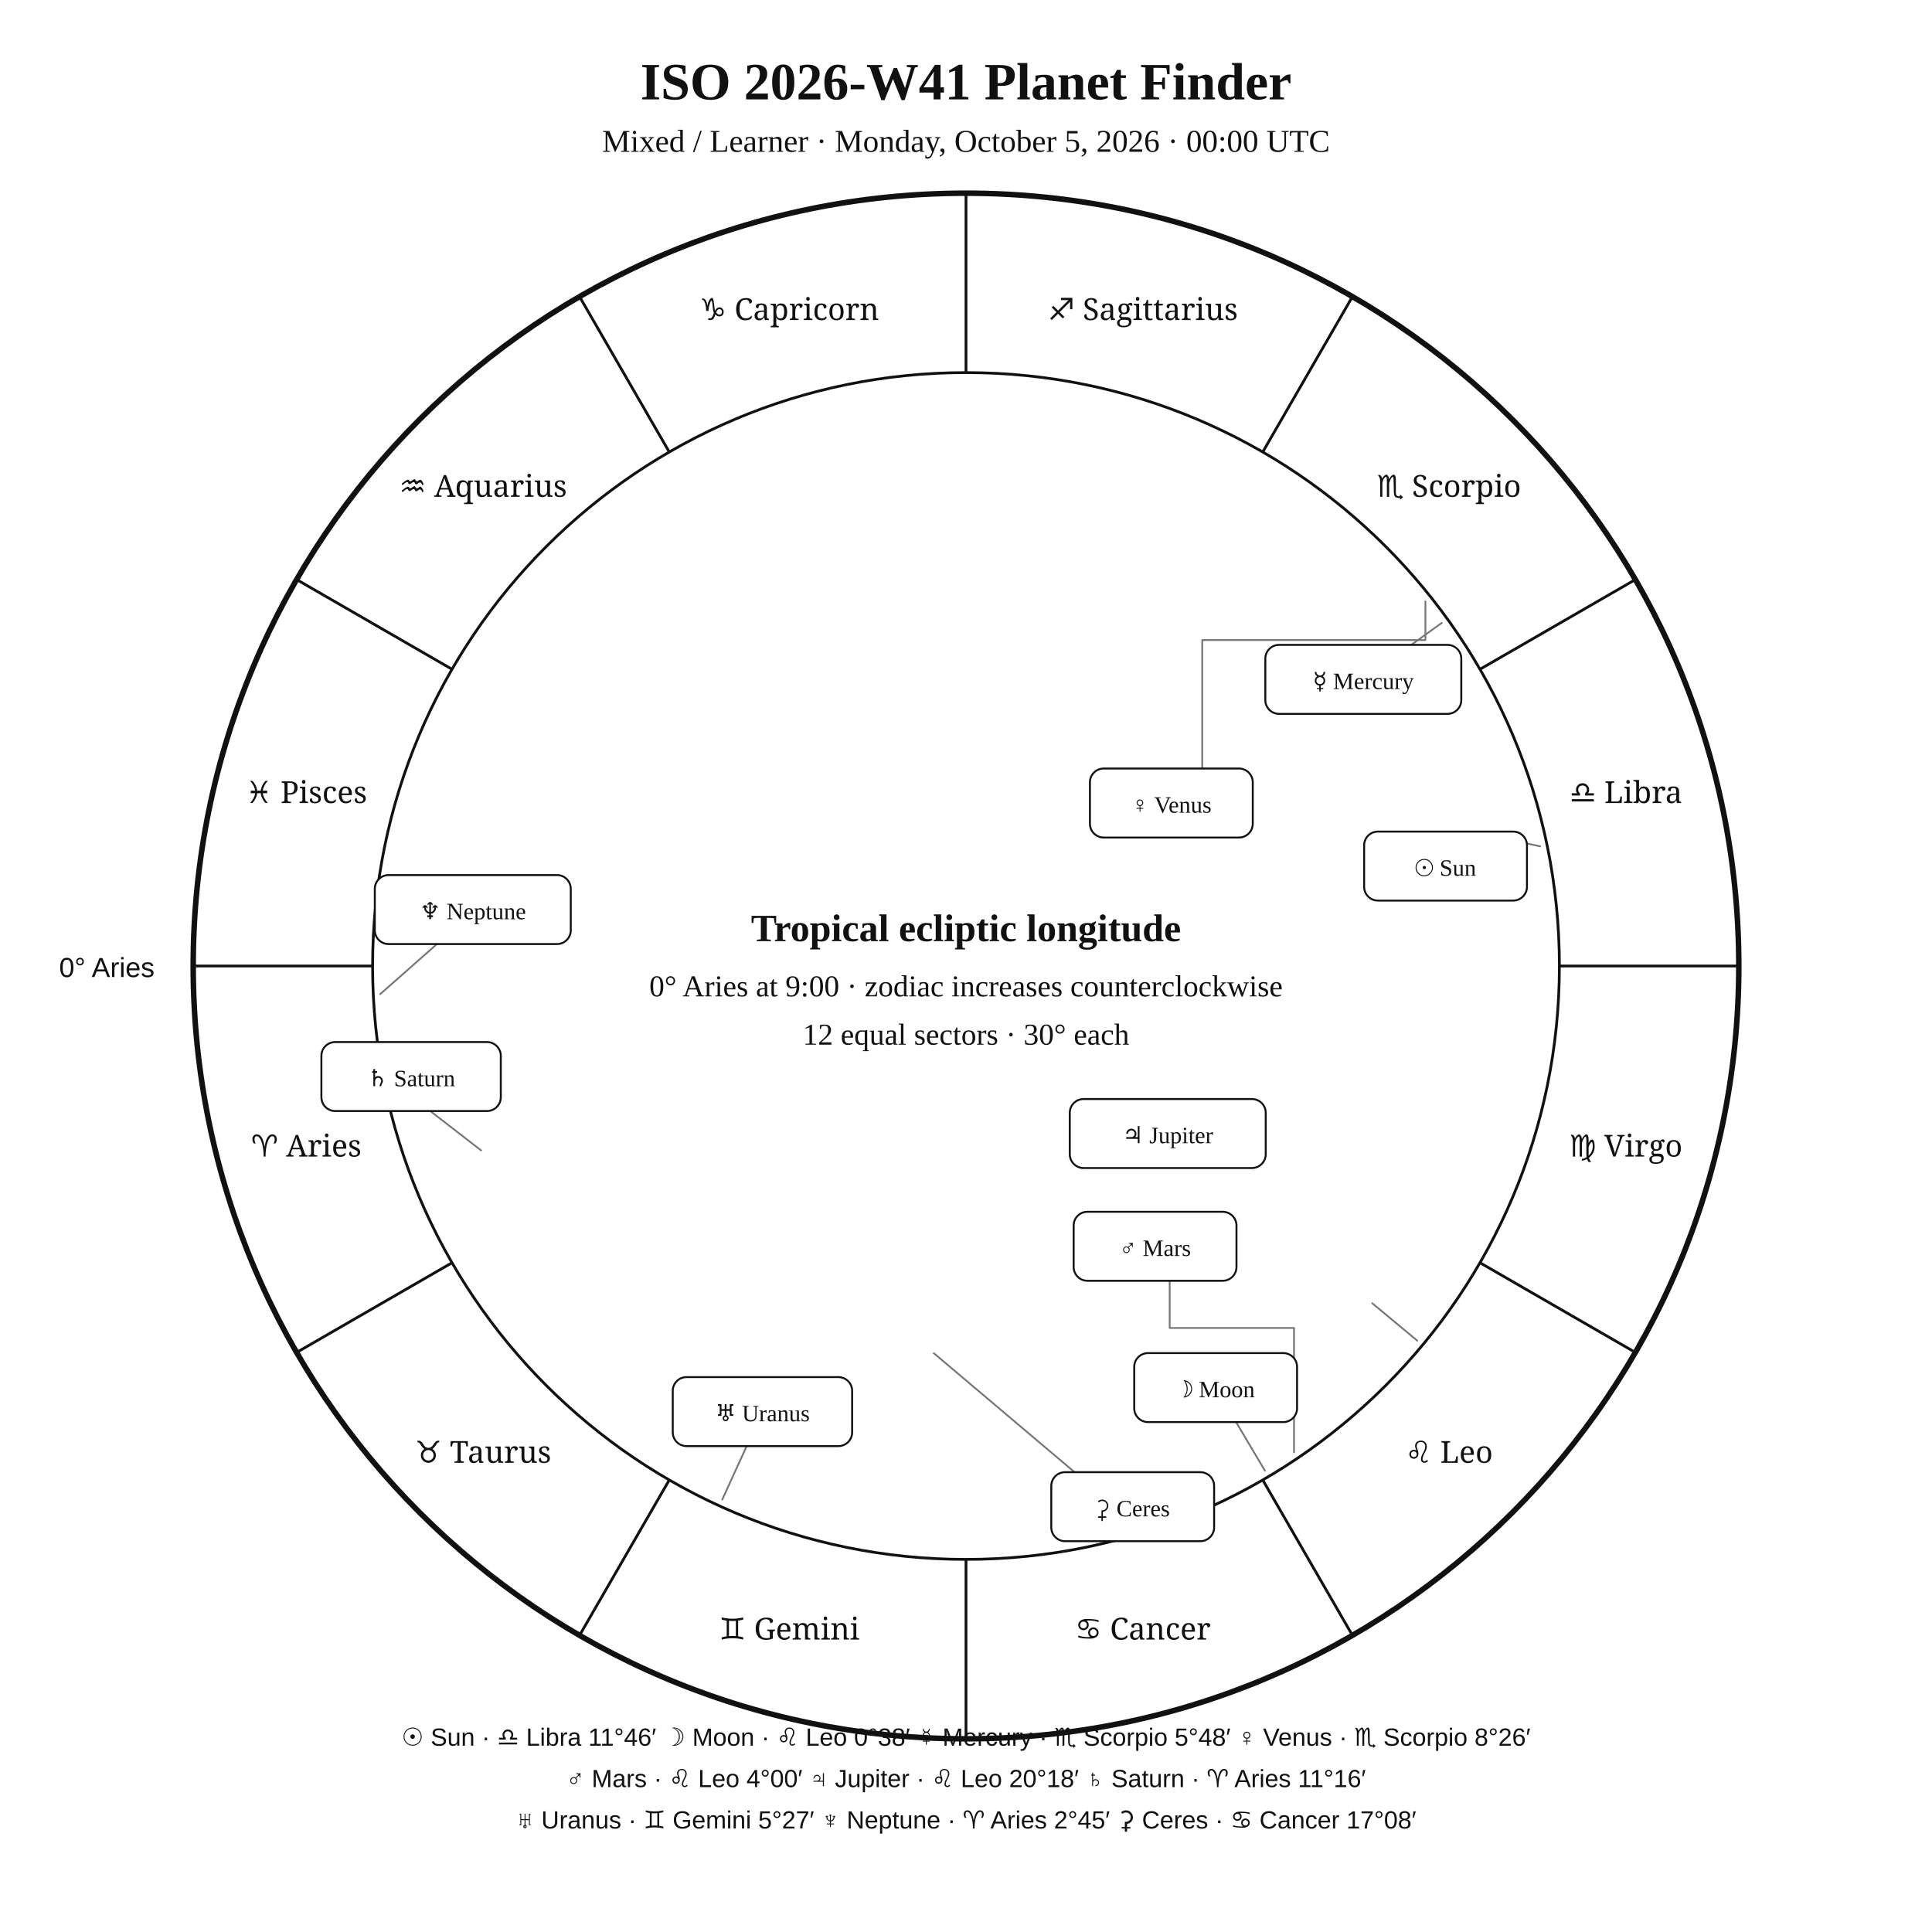
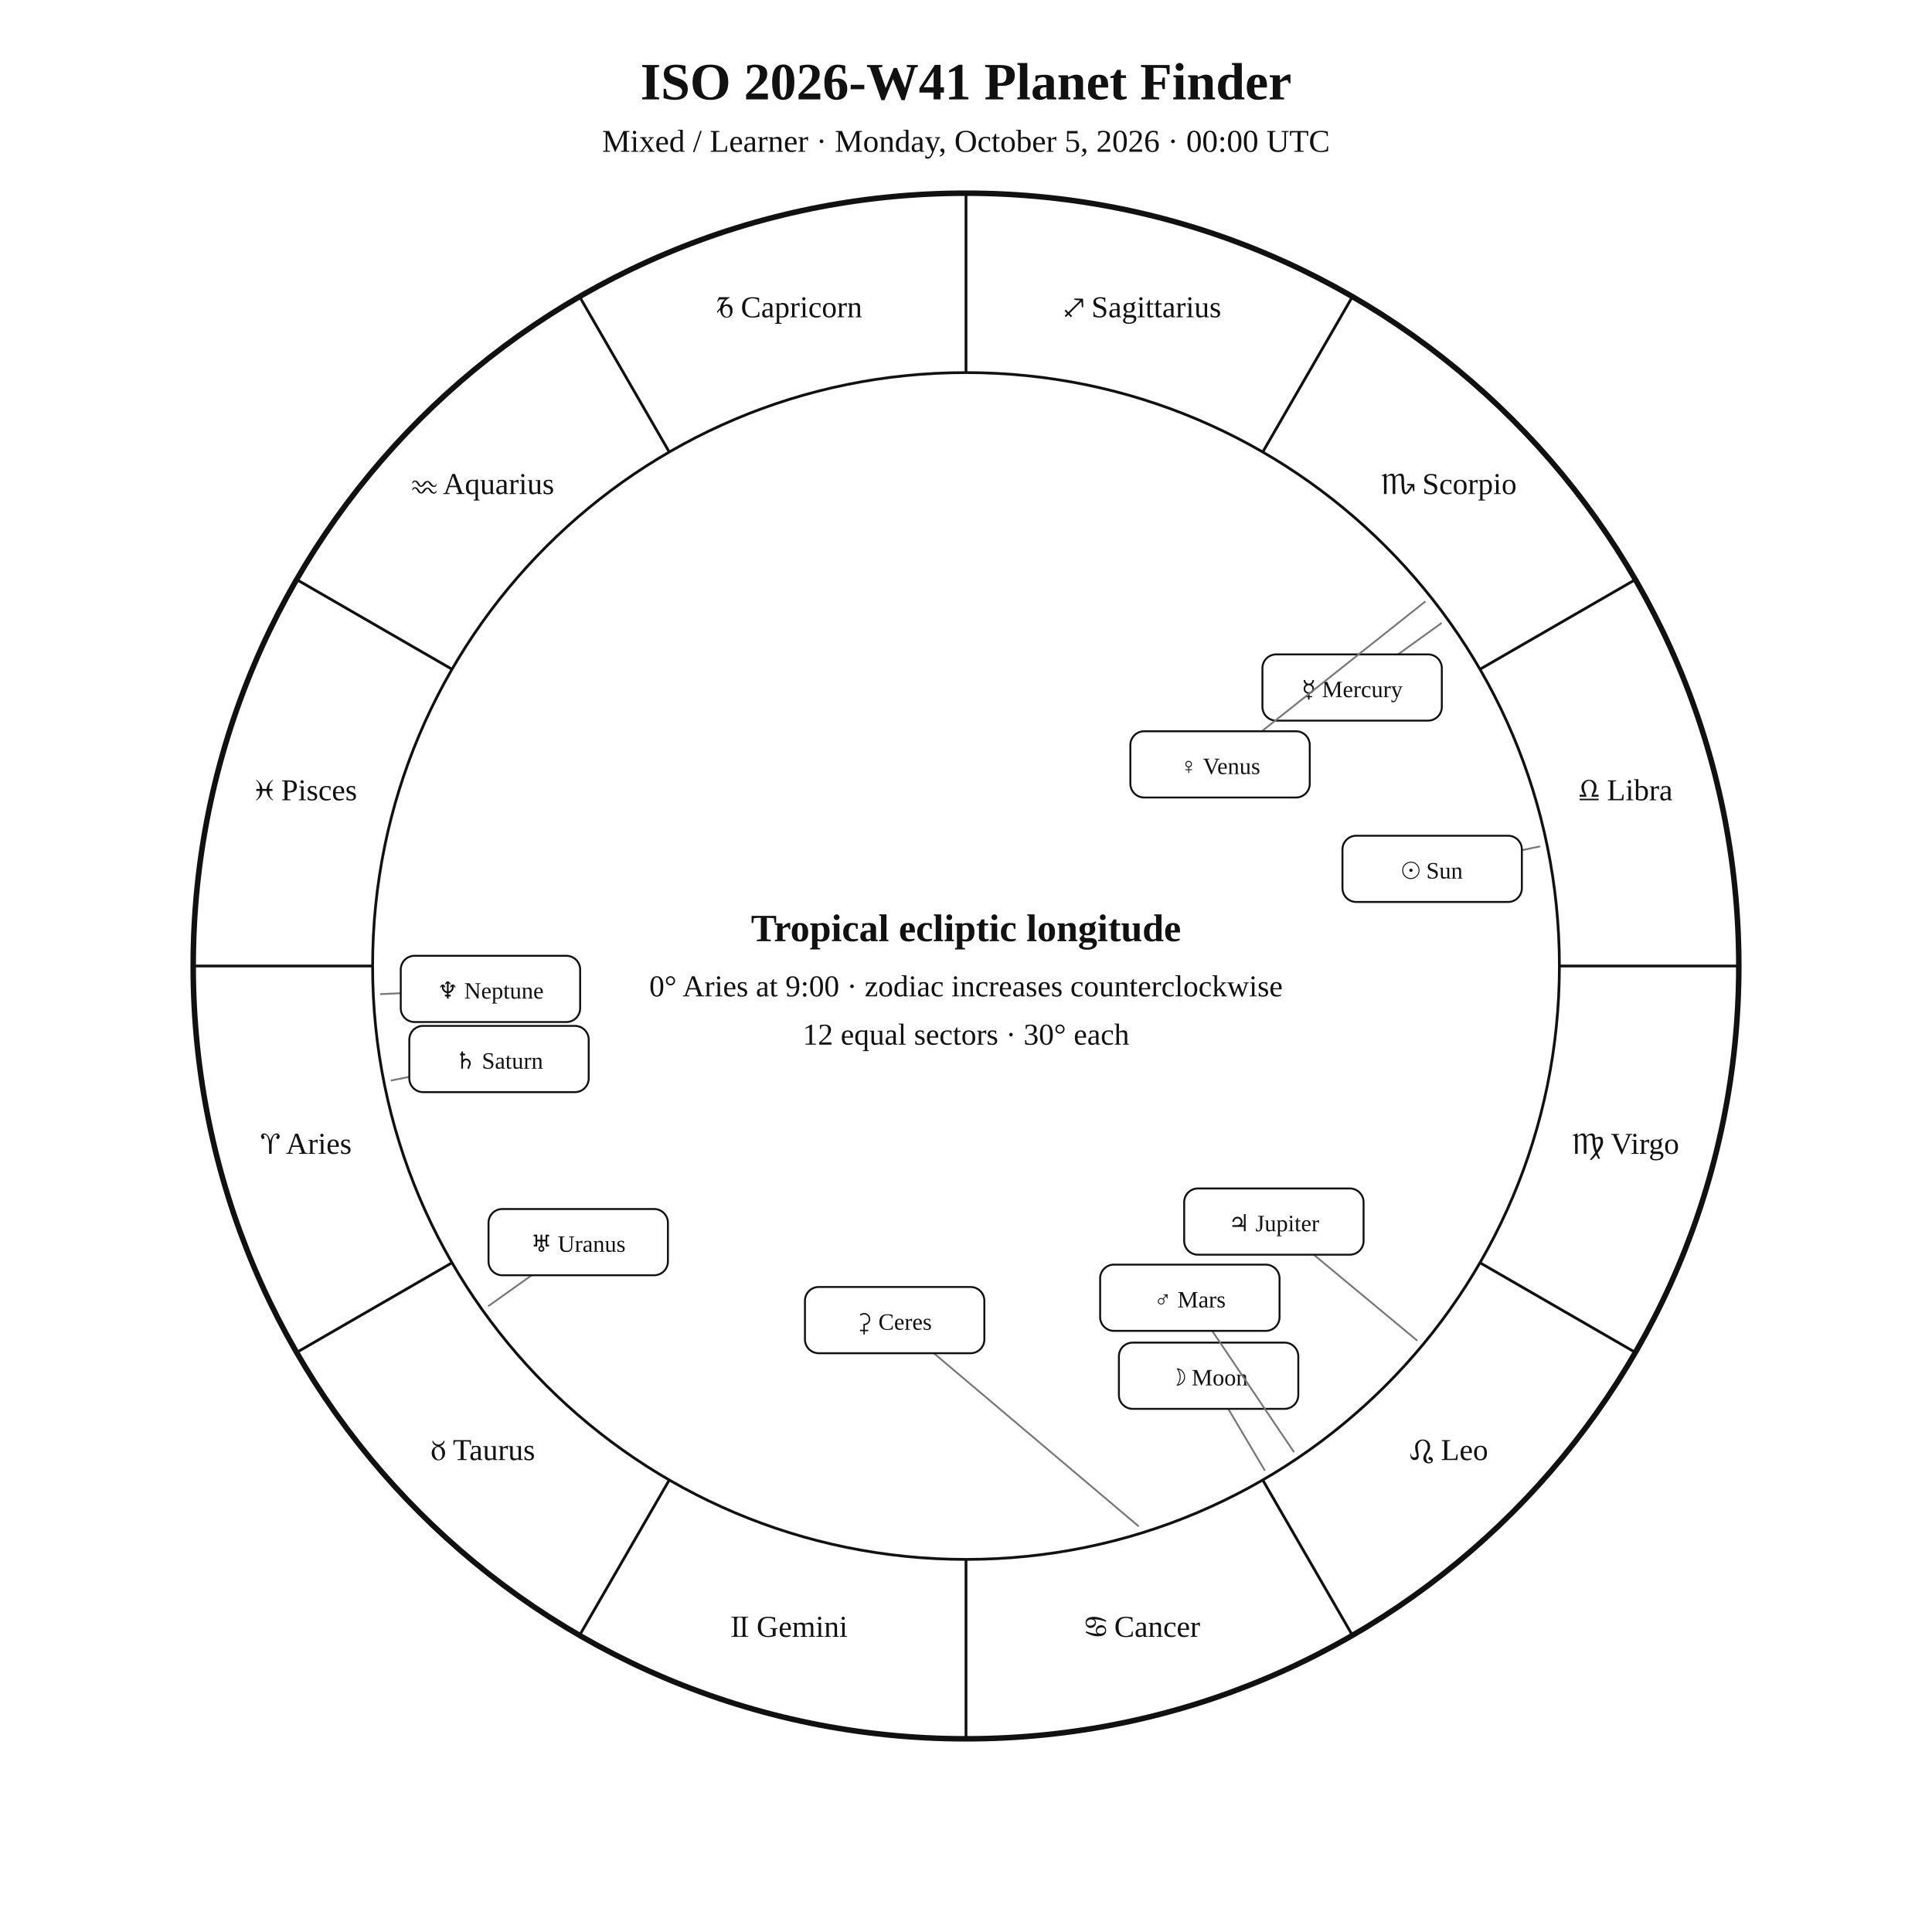
- <svg xmlns="http://www.w3.org/2000/svg" width="1400" height="1400" viewBox="0 0 1400 1400">
-   <rect width="100%" height="100%" fill="white" />
-   <style>text{font-family:Georgia,"Times New Roman",serif;fill:#111 !important;color:#111 !important;-webkit-text-fill-color:#111 !important}.sans{font-family:Arial,Helvetica,sans-serif}.zodiac{font-family:"Arial Unicode MS","Segoe UI Symbol","Noto Sans Symbols 2","Apple Symbols",serif;font-variant-emoji:text;fill:#111 !important;color:#111 !important;-webkit-text-fill-color:#111 !important}</style>
+ <svg xmlns="http://www.w3.org/2000/svg" viewBox="0 0 1400 1400">
+   <rect width="1400" height="1400" fill="white" />
+   <style>text{font-family:Georgia,"Times New Roman",serif;fill:#111}.sans{font-family:Arial,Helvetica,sans-serif}.z{fill:#111!important;color:#111!important;-webkit-text-fill-color:#111!important}</style>
  <text x="700" y="72" text-anchor="middle" font-size="38" font-weight="700">ISO 2026-W41 Planet Finder</text>
  <text x="700" y="110" text-anchor="middle" font-size="23">Mixed / Learner · Monday, October 5, 2026 · 00:00 UTC</text>
  <circle cx="700" cy="700" r="560" fill="none" stroke="#111" stroke-width="4" />
  <circle cx="700" cy="700" r="430" fill="none" stroke="#111" stroke-width="2" />
-   <line x1="270" y1="700" x2="140" y2="700" stroke="#111" stroke-width="2" />
-   <line x1="327.6" y1="915" x2="215" y2="980" stroke="#111" stroke-width="2" />
-   <line x1="485" y1="1072.4" x2="420" y2="1185" stroke="#111" stroke-width="2" />
-   <line x1="700" y1="1130" x2="700" y2="1260" stroke="#111" stroke-width="2" />
-   <line x1="915" y1="1072.4" x2="980" y2="1185" stroke="#111" stroke-width="2" />
-   <line x1="1072.4" y1="915" x2="1185" y2="980" stroke="#111" stroke-width="2" />
-   <line x1="1130" y1="700" x2="1260" y2="700" stroke="#111" stroke-width="2" />
-   <line x1="1072.4" y1="485" x2="1185" y2="420" stroke="#111" stroke-width="2" />
-   <line x1="915" y1="327.6" x2="980" y2="215" stroke="#111" stroke-width="2" />
-   <line x1="700" y1="270" x2="700" y2="140" stroke="#111" stroke-width="2" />
-   <line x1="485" y1="327.6" x2="420" y2="215" stroke="#111" stroke-width="2" />
-   <line x1="327.6" y1="485" x2="215" y2="420" stroke="#111" stroke-width="2" />
-   <text class="zodiac" x="221.9" y="838.1" text-anchor="middle" font-size="22">♈ Aries</text>
-   <text class="zodiac" x="350" y="1060" text-anchor="middle" font-size="22">♉ Taurus</text>
-   <text class="zodiac" x="571.9" y="1188.1" text-anchor="middle" font-size="22">♊ Gemini</text>
-   <text class="zodiac" x="828.1" y="1188.1" text-anchor="middle" font-size="22">♋ Cancer</text>
-   <text class="zodiac" x="1050" y="1060" text-anchor="middle" font-size="22">♌ Leo</text>
-   <text class="zodiac" x="1178.1" y="838.1" text-anchor="middle" font-size="22">♍ Virgo</text>
-   <text class="zodiac" x="1178.1" y="581.9" text-anchor="middle" font-size="22">♎ Libra</text>
-   <text class="zodiac" x="1050" y="360" text-anchor="middle" font-size="22">♏ Scorpio</text>
-   <text class="zodiac" x="828.1" y="231.9" text-anchor="middle" font-size="22">♐ Sagittarius</text>
-   <text class="zodiac" x="571.9" y="231.9" text-anchor="middle" font-size="22">♑ Capricorn</text>
-   <text class="zodiac" x="350" y="360" text-anchor="middle" font-size="22">♒ Aquarius</text>
-   <text class="zodiac" x="221.9" y="581.9" text-anchor="middle" font-size="22">♓ Pisces</text>
-   <text x="112" y="708" text-anchor="end" font-size="20" class="sans">0° Aries</text>
-   <g fill="none" stroke="#777" stroke-width="1.3" stroke-linecap="round" stroke-linejoin="round">
-     <polyline points="1116.1,613.3 1080.4,605.5" />
-     <polyline points="916.6,1065.7 890,1020.9" />
-     <polyline points="1044.7,451.4 1013.1,474.2" />
-     <polyline points="1032.9,435.8 1032.9,463.8 871.2,463.8 871.2,564.1" />
-     <polyline points="937.7,1052.3 937.7,962.3 847.6,962.3 847.6,918.8" />
-     <polyline points="1027,971.5 994.4,944.4" />
-     <polyline points="283.2,783 348.6,833.6" />
-     <polyline points="523.4,1086.6 545.7,1037.8" />
-     <polyline points="275.5,720.4 325.1,676.6" />
-     <polyline points="825.2,1106.1 676.7,980.6" />
-   </g>
-   <g fill="white" stroke="#111" stroke-width="1.4">
-     <rect x="988.5" y="602.6" width="118" height="50" rx="10" />
-     <rect x="821.9" y="980.5" width="118" height="50" rx="10" />
-     <rect x="916.9" y="467.3" width="142" height="50" rx="10" />
-     <rect x="789.8" y="556.9" width="118" height="50" rx="10" />
-     <rect x="778" y="878.1" width="118" height="50" rx="10" />
-     <rect x="775.2" y="796.4" width="142" height="50" rx="10" />
-     <rect x="232.9" y="755.1" width="130" height="50" rx="10" />
-     <rect x="487.5" y="997.9" width="130" height="50" rx="10" />
-     <rect x="271.6" y="634.1" width="142" height="50" rx="10" />
-     <rect x="761.8" y="1066.8" width="118" height="50" rx="10" />
-   </g>
-   <g font-size="17" text-anchor="middle">
-     <text x="1047.5" y="634.6">☉ Sun</text>
-     <text x="880.9" y="1012.5">☽ Moon</text>
-     <text x="987.9" y="499.3">☿ Mercury</text>
-     <text x="848.8" y="588.9">♀ Venus</text>
-     <text x="837" y="910.1">♂ Mars</text>
-     <text x="846.2" y="828.4">♃ Jupiter</text>
-     <text x="297.9" y="787.1">♄ Saturn</text>
-     <text x="552.5" y="1029.9">♅ Uranus</text>
-     <text x="342.6" y="666.1">♆ Neptune</text>
-     <text x="820.8" y="1098.8">⚳ Ceres</text>
-   </g>
+   <line x1="270.0" y1="700.0" x2="140.0" y2="700.0" stroke="#111" stroke-width="2" />
+   <line x1="327.6" y1="915.0" x2="215.0" y2="980.0" stroke="#111" stroke-width="2" />
+   <line x1="485.0" y1="1072.4" x2="420.0" y2="1185.0" stroke="#111" stroke-width="2" />
+   <line x1="700.0" y1="1130.0" x2="700.0" y2="1260.0" stroke="#111" stroke-width="2" />
+   <line x1="915.0" y1="1072.4" x2="980.0" y2="1185.0" stroke="#111" stroke-width="2" />
+   <line x1="1072.4" y1="915.0" x2="1185.0" y2="980.0" stroke="#111" stroke-width="2" />
+   <line x1="1130.0" y1="700.0" x2="1260.0" y2="700.0" stroke="#111" stroke-width="2" />
+   <line x1="1072.4" y1="485.0" x2="1185.0" y2="420.0" stroke="#111" stroke-width="2" />
+   <line x1="915.0" y1="327.6" x2="980.0" y2="215.0" stroke="#111" stroke-width="2" />
+   <line x1="700.0" y1="270.0" x2="700.0" y2="140.0" stroke="#111" stroke-width="2" />
+   <line x1="485.0" y1="327.6" x2="420.0" y2="215.0" stroke="#111" stroke-width="2" />
+   <line x1="327.6" y1="485.0" x2="215.0" y2="420.0" stroke="#111" stroke-width="2" />
+   <text class="z" x="221.9" y="836.1" text-anchor="middle" font-size="22">♈︎ Aries</text>
+   <text class="z" x="350.0" y="1058.0" text-anchor="middle" font-size="22">♉︎ Taurus</text>
+   <text class="z" x="571.9" y="1186.1" text-anchor="middle" font-size="22">♊︎ Gemini</text>
+   <text class="z" x="828.1" y="1186.1" text-anchor="middle" font-size="22">♋︎ Cancer</text>
+   <text class="z" x="1050.0" y="1058.0" text-anchor="middle" font-size="22">♌︎ Leo</text>
+   <text class="z" x="1178.1" y="836.1" text-anchor="middle" font-size="22">♍︎ Virgo</text>
+   <text class="z" x="1178.1" y="579.9" text-anchor="middle" font-size="22">♎︎ Libra</text>
+   <text class="z" x="1050.0" y="358.0" text-anchor="middle" font-size="22">♏︎ Scorpio</text>
+   <text class="z" x="828.1" y="229.9" text-anchor="middle" font-size="22">♐︎ Sagittarius</text>
+   <text class="z" x="571.9" y="229.9" text-anchor="middle" font-size="22">♑︎ Capricorn</text>
+   <text class="z" x="350.0" y="358.0" text-anchor="middle" font-size="22">♒︎ Aquarius</text>
+   <text class="z" x="221.9" y="579.9" text-anchor="middle" font-size="22">♓︎ Pisces</text>
+   <line x1="1116.1" y1="613.3" x2="1037.8" y2="629.6" stroke="#777" stroke-width="1.3" />
+   <rect x="972.8" y="605.6" width="130.0" height="48" rx="10" fill="white" stroke="#111" stroke-width="1.4" />
+   <text x="1037.8" y="636.6" text-anchor="middle" font-size="17">☉ Sun</text>
+   <line x1="916.6" y1="1065.7" x2="875.8" y2="996.9" stroke="#777" stroke-width="1.3" />
+   <rect x="810.8" y="972.9" width="130.0" height="48" rx="10" fill="white" stroke="#111" stroke-width="1.4" />
+   <text x="875.8" y="1003.9" text-anchor="middle" font-size="17">☽ Moon</text>
+   <line x1="1044.7" y1="451.4" x2="979.8" y2="498.2" stroke="#777" stroke-width="1.3" />
+   <rect x="914.8" y="474.2" width="130.0" height="48" rx="10" fill="white" stroke="#111" stroke-width="1.4" />
+   <text x="979.8" y="505.2" text-anchor="middle" font-size="17">☿ Mercury</text>
+   <line x1="1032.9" y1="435.8" x2="884.1" y2="553.9" stroke="#777" stroke-width="1.3" />
+   <rect x="819.1" y="529.9" width="130.0" height="48" rx="10" fill="white" stroke="#111" stroke-width="1.4" />
+   <text x="884.1" y="560.9" text-anchor="middle" font-size="17">♀ Venus</text>
+   <line x1="937.7" y1="1052.3" x2="862.2" y2="940.4" stroke="#777" stroke-width="1.3" />
+   <rect x="797.2" y="916.4" width="130.0" height="48" rx="10" fill="white" stroke="#111" stroke-width="1.4" />
+   <text x="862.2" y="947.4" text-anchor="middle" font-size="17">♂ Mars</text>
+   <line x1="1027.0" y1="971.5" x2="923.1" y2="885.2" stroke="#777" stroke-width="1.3" />
+   <rect x="858.1" y="861.2" width="130.0" height="48" rx="10" fill="white" stroke="#111" stroke-width="1.4" />
+   <text x="923.1" y="892.2" text-anchor="middle" font-size="17">♃ Jupiter</text>
+   <line x1="283.2" y1="783.0" x2="361.6" y2="767.4" stroke="#777" stroke-width="1.3" />
+   <rect x="296.6" y="743.4" width="130.0" height="48" rx="10" fill="white" stroke="#111" stroke-width="1.4" />
+   <text x="361.6" y="774.4" text-anchor="middle" font-size="17">♄ Saturn</text>
+   <line x1="353.8" y1="946.5" x2="419.0" y2="900.1" stroke="#777" stroke-width="1.3" />
+   <rect x="354.0" y="876.1" width="130.0" height="48" rx="10" fill="white" stroke="#111" stroke-width="1.4" />
+   <text x="419.0" y="907.1" text-anchor="middle" font-size="17">♅ Uranus</text>
+   <line x1="275.5" y1="720.4" x2="355.4" y2="716.6" stroke="#777" stroke-width="1.3" />
+   <rect x="290.4" y="692.6" width="130.0" height="48" rx="10" fill="white" stroke="#111" stroke-width="1.4" />
+   <text x="355.4" y="723.6" text-anchor="middle" font-size="17">♆ Neptune</text>
+   <line x1="825.2" y1="1106.1" x2="648.3" y2="956.6" stroke="#777" stroke-width="1.3" />
+   <rect x="583.3" y="932.6" width="130.0" height="48" rx="10" fill="white" stroke="#111" stroke-width="1.4" />
+   <text x="648.3" y="963.6" text-anchor="middle" font-size="17">⚳ Ceres</text>
  <text x="700" y="682" text-anchor="middle" font-size="28" font-weight="700">Tropical ecliptic longitude</text>
  <text x="700" y="722" text-anchor="middle" font-size="22">0° Aries at 9:00 · zodiac increases counterclockwise</text>
  <text x="700" y="757" text-anchor="middle" font-size="22">12 equal sectors · 30° each</text>
-   <text x="700" y="1265" text-anchor="middle" font-size="18" class="sans">☉ Sun · ♎ Libra 11°46′   ☽ Moon · ♌ Leo 0°38′   ☿ Mercury · ♏ Scorpio 5°48′   ♀ Venus · ♏ Scorpio 8°26′</text>
-   <text x="700" y="1295" text-anchor="middle" font-size="18" class="sans">♂ Mars · ♌ Leo 4°00′   ♃ Jupiter · ♌ Leo 20°18′   ♄ Saturn · ♈ Aries 11°16′</text>
-   <text x="700" y="1325" text-anchor="middle" font-size="18" class="sans">♅ Uranus · ♊ Gemini 5°27′   ♆ Neptune · ♈ Aries 2°45′   ⚳ Ceres · ♋ Cancer 17°08′</text>
</svg>
